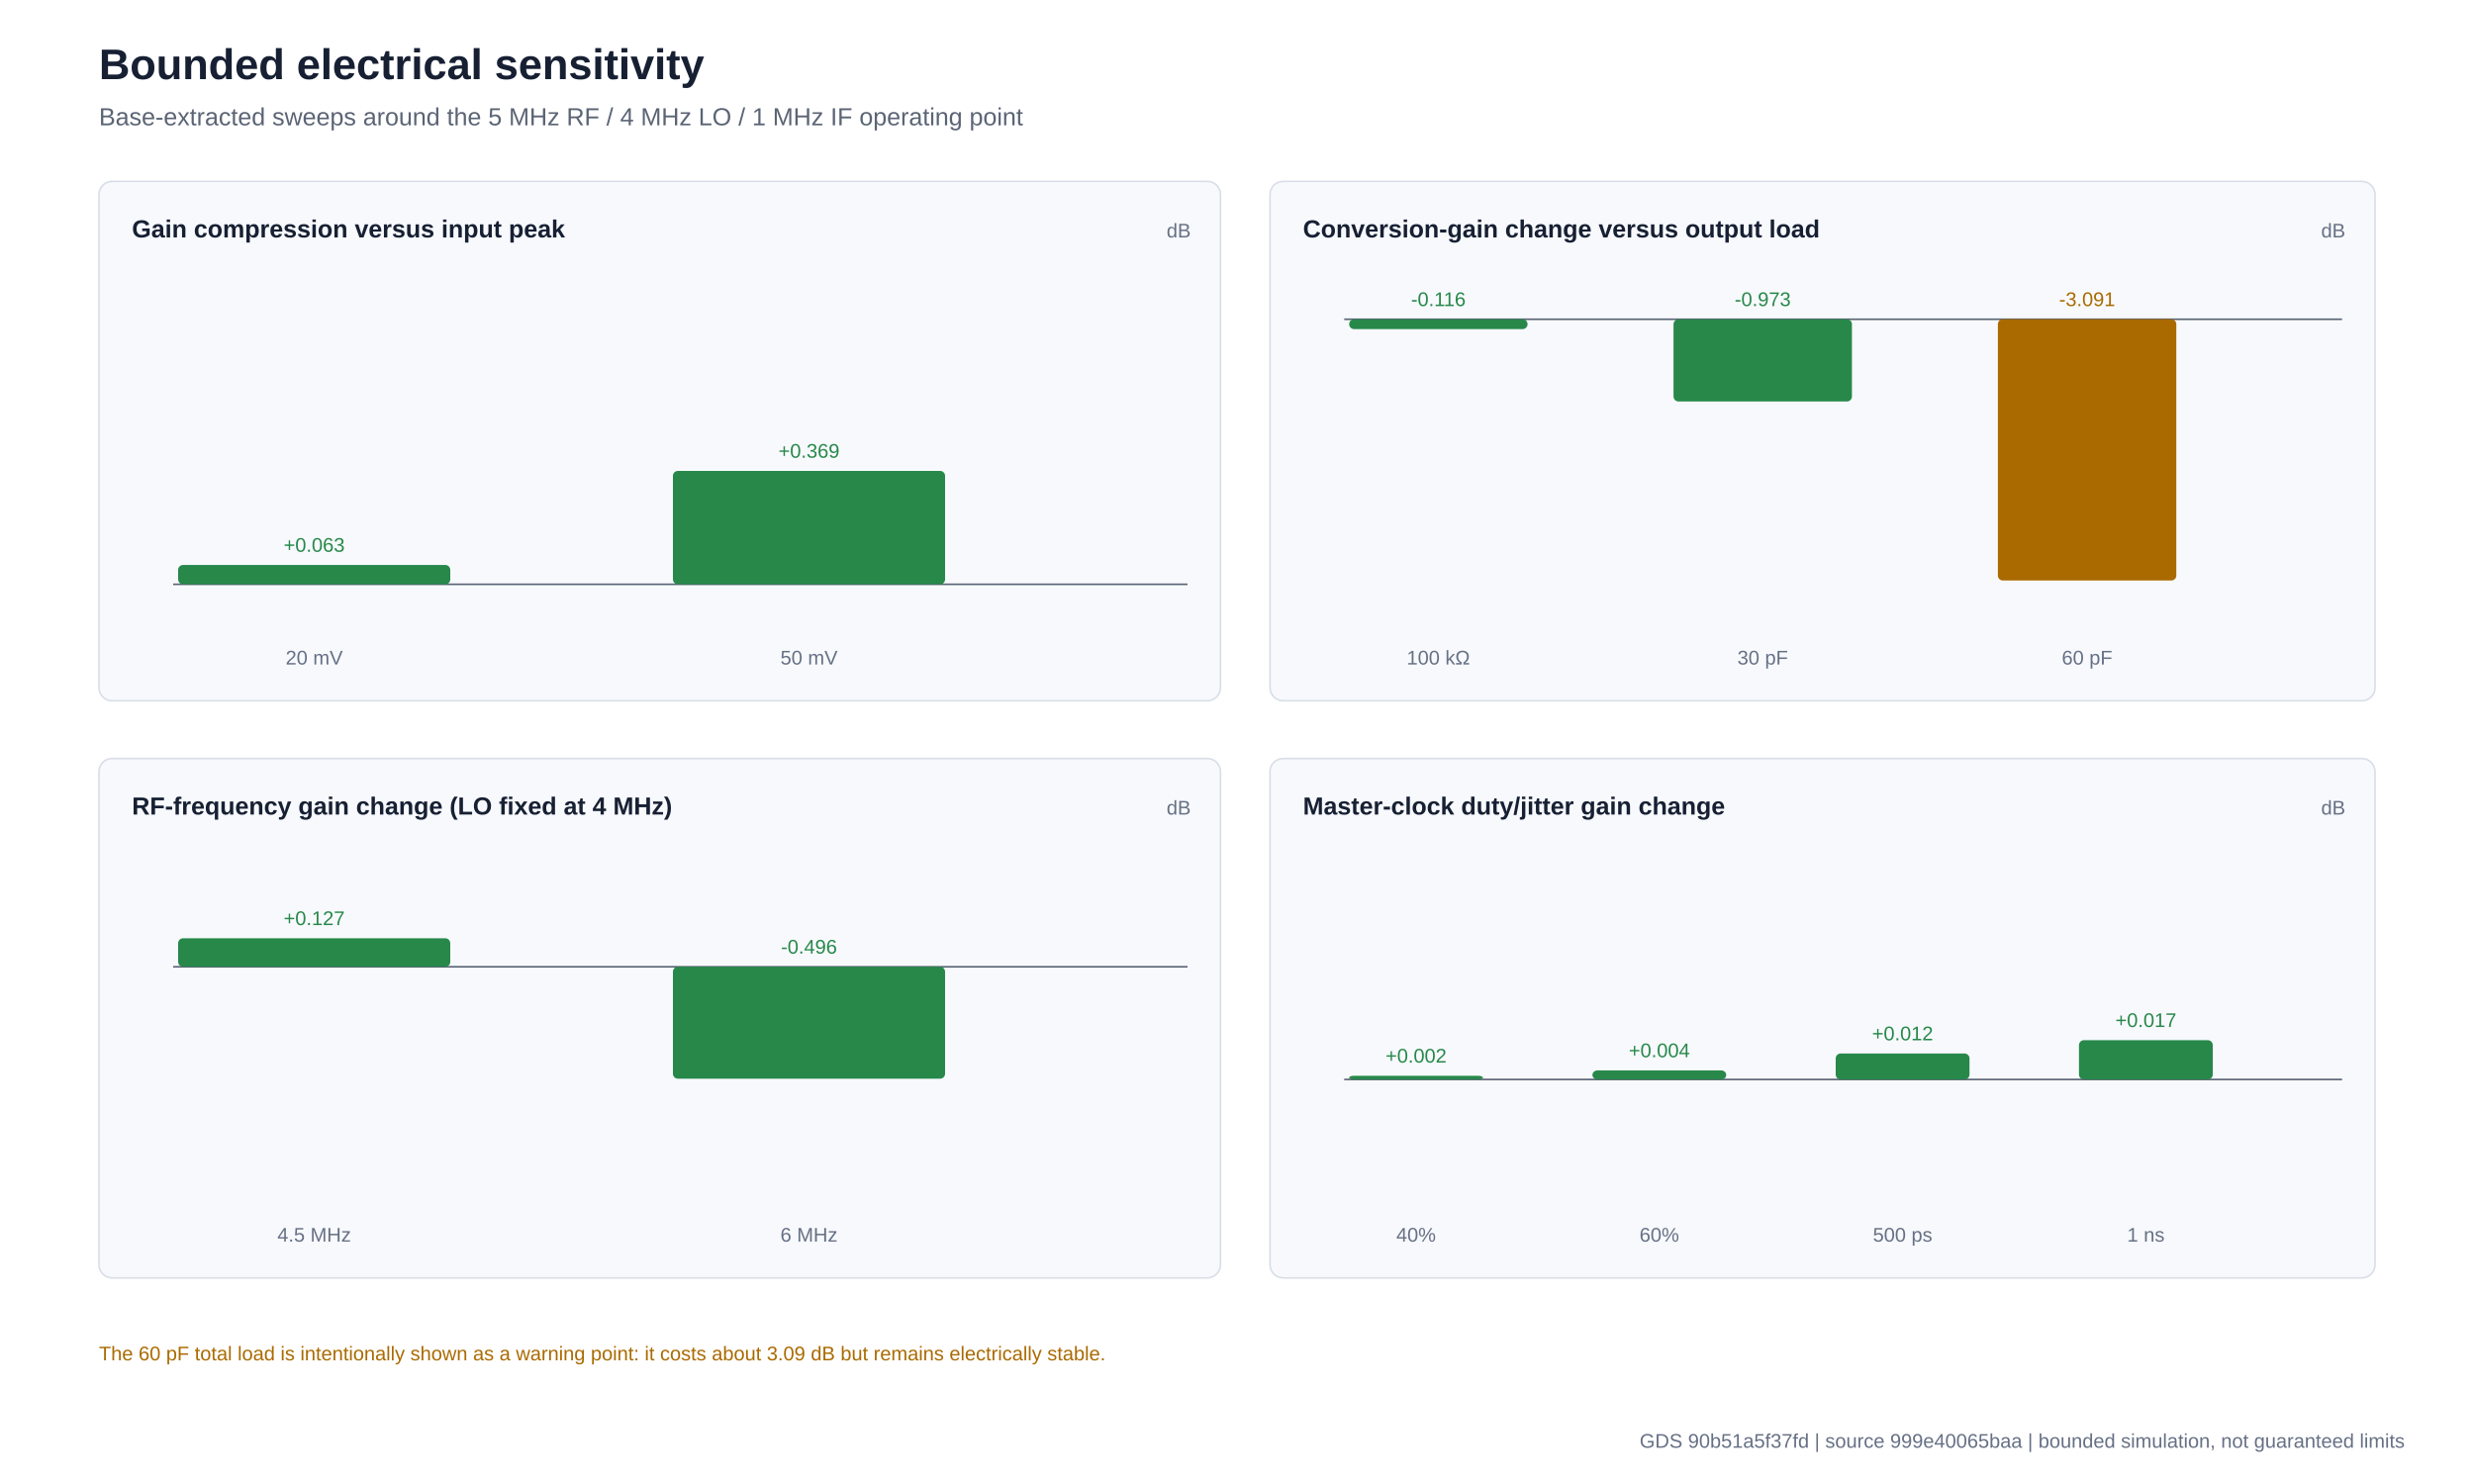
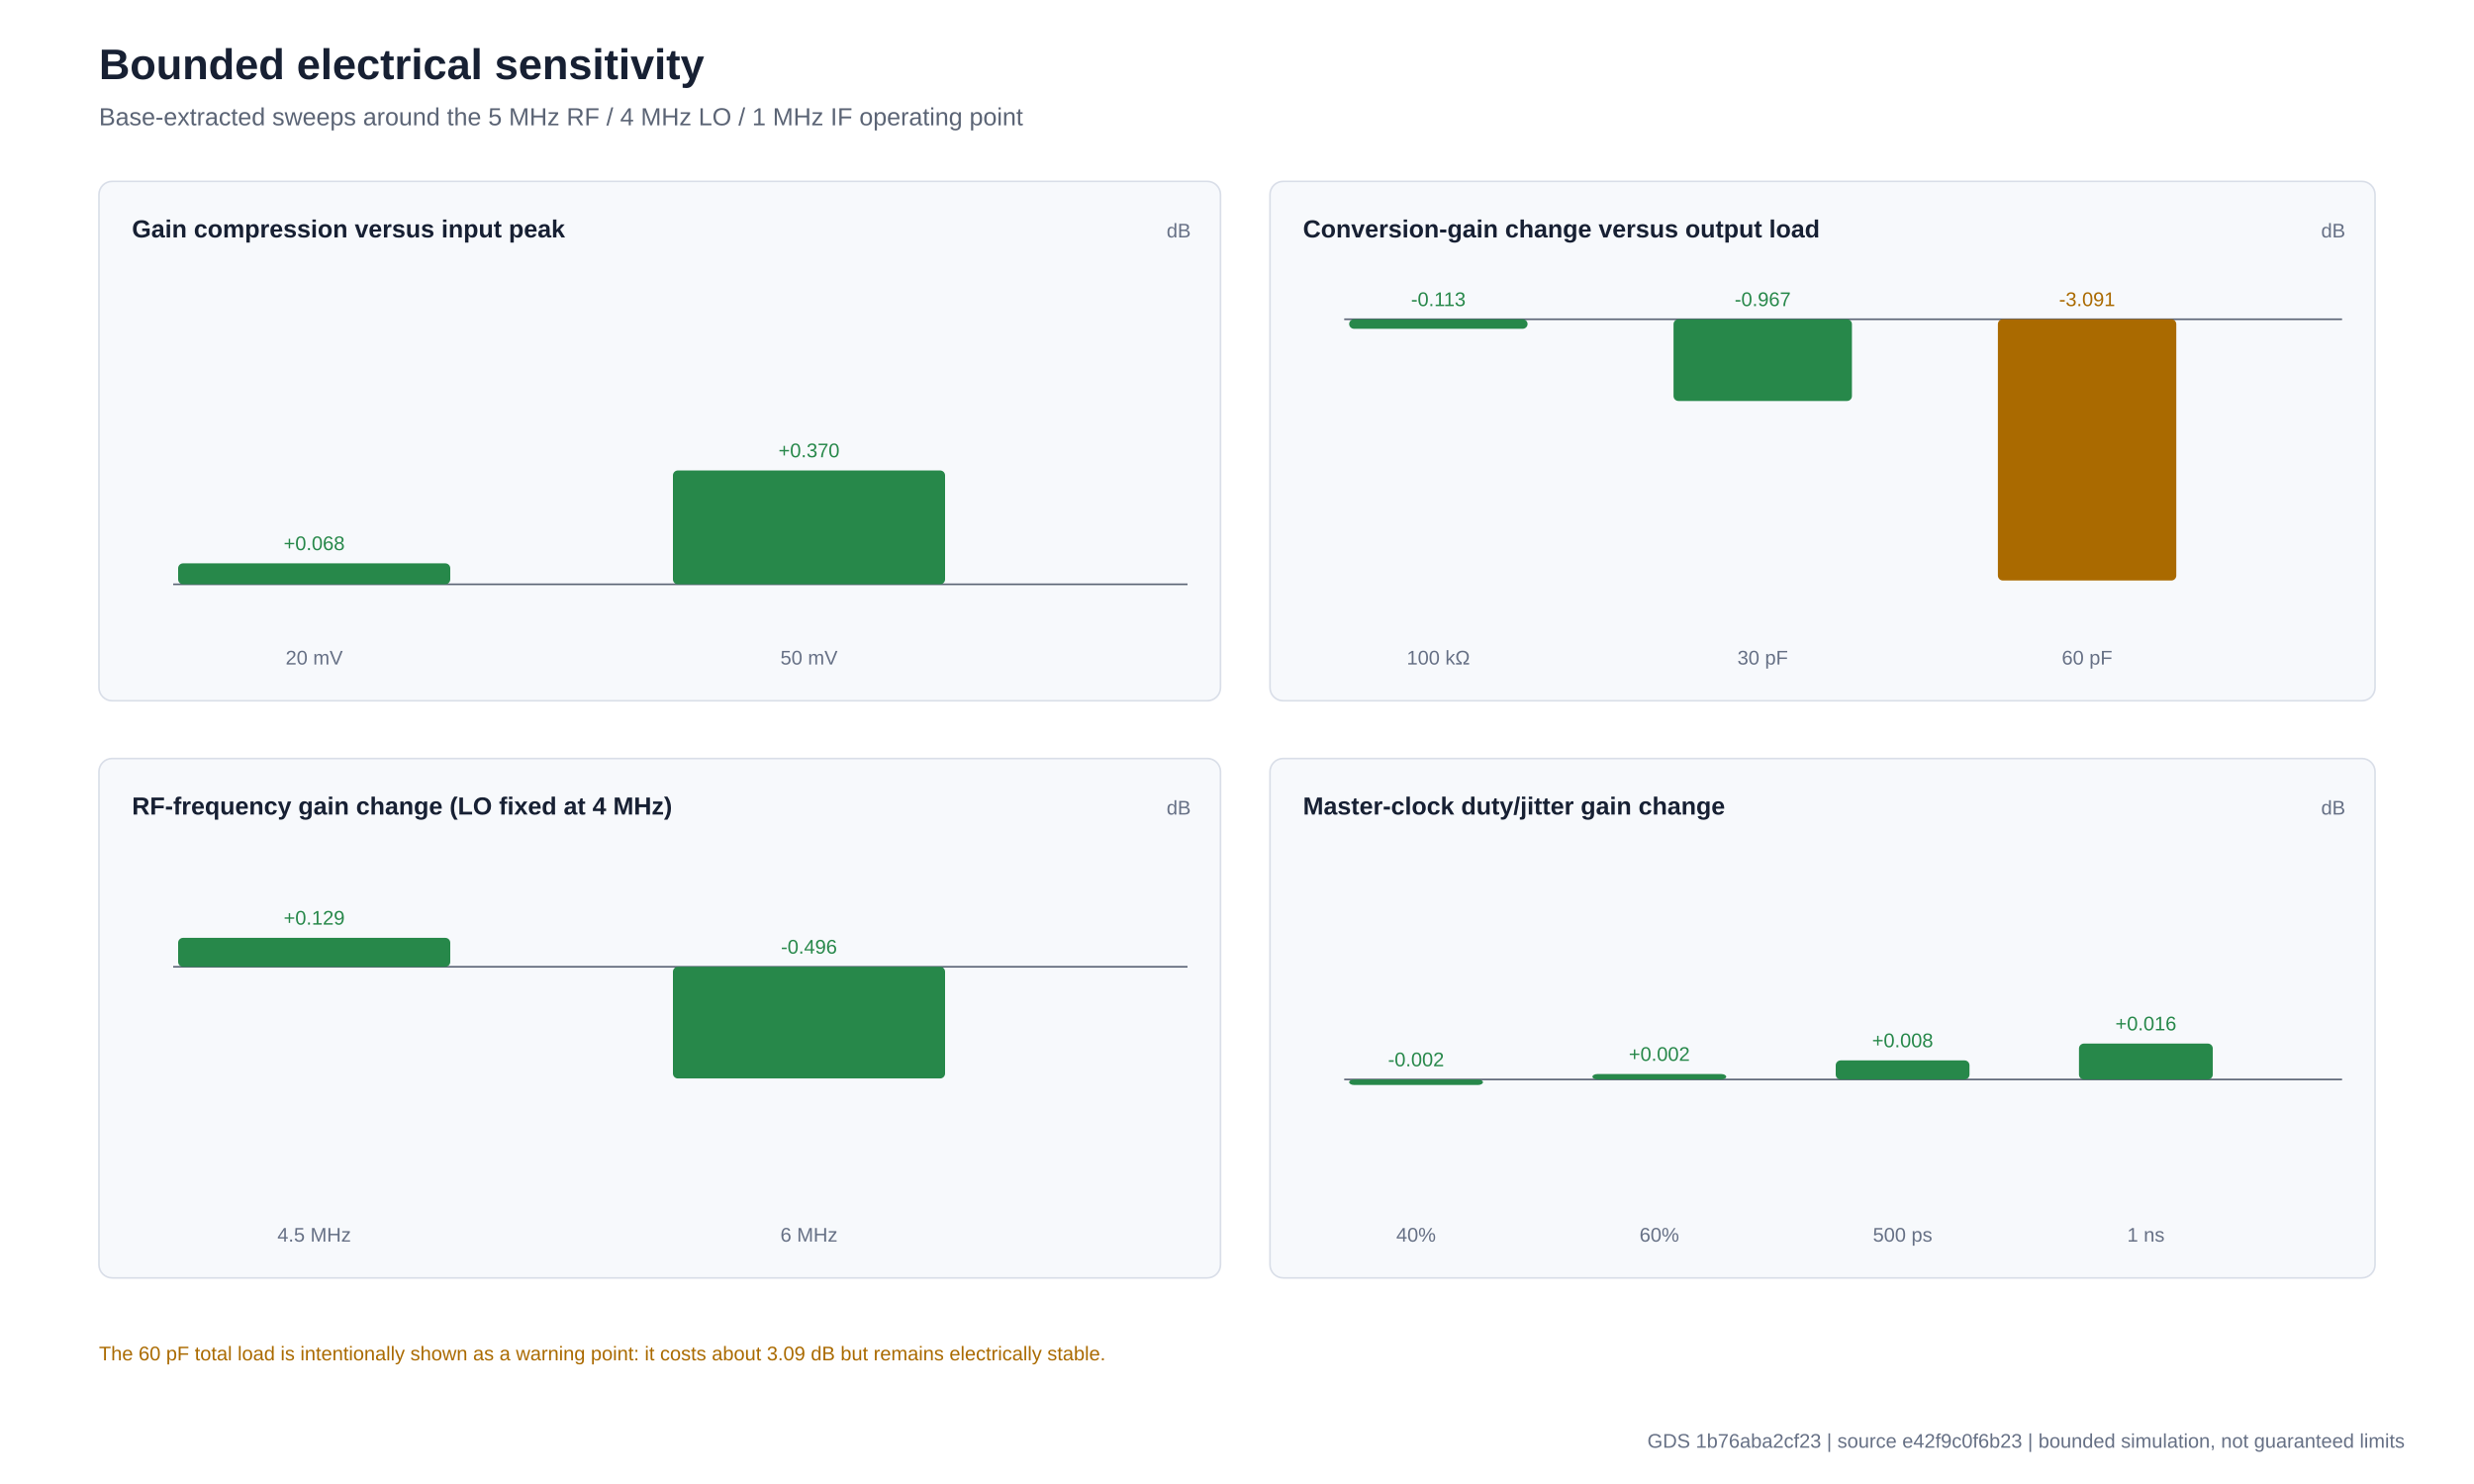
<svg xmlns="http://www.w3.org/2000/svg" width="1500" height="900" viewBox="0 0 1500 900" role="img" aria-labelledby="svg-title svg-desc">
  <style>text{font-family:-apple-system,BlinkMacSystemFont,Segoe UI,Arial,sans-serif;fill:#172033}.title{font-size:26px;font-weight:600}.subtitle{font-size:15px;fill:#5b6475}.axis{font-size:14px;fill:#5b6475}.tick{font-size:13px;fill:#667085}.value{font-size:14px;font-weight:600}.small{font-size:12px;fill:#667085}.cell{font-size:18px;font-weight:600}.cellsub{font-size:12px}.label{font-size:15px;font-weight:600}</style>
  <rect width="1500" height="900" fill="#ffffff" />
  <text x="60.00" y="48.00" text-anchor="start" class="title">Bounded electrical sensitivity</text>
  <text x="60.00" y="76.00" text-anchor="start" class="subtitle">Base-extracted sweeps around the 5 MHz RF / 4 MHz LO / 1 MHz IF operating point</text>
  <rect x="60.00" y="110.00" width="680.00" height="315.00" fill="#f7f9fc" stroke="#d9dee8" stroke-width="1" rx="8" opacity="1" />
  <text x="80.00" y="144.00" text-anchor="start" class="label">Gain compression versus input peak</text>
  <line x1="105.00" y1="354.36" x2="720.00" y2="354.36" stroke="#5b6475" stroke-width="1" opacity="1" />
-   <rect x="108.00" y="342.64" width="165.00" height="11.72" fill="#27884a" stroke="none" stroke-width="1" rx="3" opacity="1" />
-   <text x="190.50" y="334.64" text-anchor="middle" class="small" style="fill:#27884a">+0.063</text>
+   <rect x="108.00" y="341.65" width="165.00" height="12.71" fill="#27884a" stroke="none" stroke-width="1" rx="3" opacity="1" />
+   <text x="190.50" y="333.65" text-anchor="middle" class="small" style="fill:#27884a">+0.068</text>
  <text x="190.50" y="403.00" text-anchor="middle" class="small">20 mV</text>
-   <rect x="408.00" y="285.60" width="165.00" height="68.77" fill="#27884a" stroke="none" stroke-width="1" rx="3" opacity="1" />
-   <text x="490.50" y="277.60" text-anchor="middle" class="small" style="fill:#27884a">+0.369</text>
+   <rect x="408.00" y="285.32" width="165.00" height="69.04" fill="#27884a" stroke="none" stroke-width="1" rx="3" opacity="1" />
+   <text x="490.50" y="277.32" text-anchor="middle" class="small" style="fill:#27884a">+0.370</text>
  <text x="490.50" y="403.00" text-anchor="middle" class="small">50 mV</text>
  <text x="722.00" y="144.00" text-anchor="end" class="small">dB</text>
  <rect x="770.00" y="110.00" width="670.00" height="315.00" fill="#f7f9fc" stroke="#d9dee8" stroke-width="1" rx="8" opacity="1" />
  <text x="790.00" y="144.00" text-anchor="start" class="label">Conversion-gain change versus output load</text>
  <line x1="815.00" y1="193.62" x2="1420.00" y2="193.62" stroke="#5b6475" stroke-width="1" opacity="1" />
-   <rect x="818.00" y="193.62" width="108.17" height="5.97" fill="#27884a" stroke="none" stroke-width="1" rx="3" opacity="1" />
-   <text x="872.08" y="185.62" text-anchor="middle" class="small" style="fill:#27884a">-0.116</text>
+   <rect x="818.00" y="193.62" width="108.17" height="5.78" fill="#27884a" stroke="none" stroke-width="1" rx="3" opacity="1" />
+   <text x="872.08" y="185.62" text-anchor="middle" class="small" style="fill:#27884a">-0.113</text>
  <text x="872.08" y="403.00" text-anchor="middle" class="small">100 kΩ</text>
-   <rect x="1014.67" y="193.62" width="108.17" height="49.86" fill="#27884a" stroke="none" stroke-width="1" rx="3" opacity="1" />
-   <text x="1068.75" y="185.62" text-anchor="middle" class="small" style="fill:#27884a">-0.973</text>
+   <rect x="1014.67" y="193.62" width="108.17" height="49.56" fill="#27884a" stroke="none" stroke-width="1" rx="3" opacity="1" />
+   <text x="1068.75" y="185.62" text-anchor="middle" class="small" style="fill:#27884a">-0.967</text>
  <text x="1068.75" y="403.00" text-anchor="middle" class="small">30 pF</text>
-   <rect x="1211.33" y="193.62" width="108.17" height="158.44" fill="#aa6a00" stroke="none" stroke-width="1" rx="3" opacity="1" />
+   <rect x="1211.33" y="193.62" width="108.17" height="158.43" fill="#aa6a00" stroke="none" stroke-width="1" rx="3" opacity="1" />
  <text x="1265.42" y="185.62" text-anchor="middle" class="small" style="fill:#aa6a00">-3.091</text>
  <text x="1265.42" y="403.00" text-anchor="middle" class="small">60 pF</text>
  <text x="1422.00" y="144.00" text-anchor="end" class="small">dB</text>
  <rect x="60.00" y="460.00" width="680.00" height="315.00" fill="#f7f9fc" stroke="#d9dee8" stroke-width="1" rx="8" opacity="1" />
  <text x="80.00" y="494.00" text-anchor="start" class="label">RF-frequency gain change (LO fixed at 4 MHz)</text>
  <line x1="105.00" y1="586.33" x2="720.00" y2="586.33" stroke="#5b6475" stroke-width="1" opacity="1" />
-   <rect x="108.00" y="569.04" width="165.00" height="17.29" fill="#27884a" stroke="none" stroke-width="1" rx="3" opacity="1" />
-   <text x="190.50" y="561.04" text-anchor="middle" class="small" style="fill:#27884a">+0.127</text>
+   <rect x="108.00" y="568.77" width="165.00" height="17.57" fill="#27884a" stroke="none" stroke-width="1" rx="3" opacity="1" />
+   <text x="190.50" y="560.77" text-anchor="middle" class="small" style="fill:#27884a">+0.129</text>
  <text x="190.50" y="753.00" text-anchor="middle" class="small">4.5 MHz</text>
-   <rect x="408.00" y="586.33" width="165.00" height="67.85" fill="#27884a" stroke="none" stroke-width="1" rx="3" opacity="1" />
+   <rect x="408.00" y="586.33" width="165.00" height="67.72" fill="#27884a" stroke="none" stroke-width="1" rx="3" opacity="1" />
  <text x="490.50" y="578.33" text-anchor="middle" class="small" style="fill:#27884a">-0.496</text>
  <text x="490.50" y="753.00" text-anchor="middle" class="small">6 MHz</text>
  <text x="722.00" y="494.00" text-anchor="end" class="small">dB</text>
  <rect x="770.00" y="460.00" width="670.00" height="315.00" fill="#f7f9fc" stroke="#d9dee8" stroke-width="1" rx="8" opacity="1" />
  <text x="790.00" y="494.00" text-anchor="start" class="label">Master-clock duty/jitter gain change</text>
  <line x1="815.00" y1="654.67" x2="1420.00" y2="654.67" stroke="#5b6475" stroke-width="1" opacity="1" />
-   <rect x="818.00" y="652.42" width="81.12" height="2.25" fill="#27884a" stroke="none" stroke-width="1" rx="3" opacity="1" />
-   <text x="858.56" y="644.42" text-anchor="middle" class="small" style="fill:#27884a">+0.002</text>
+   <rect x="818.00" y="654.67" width="81.12" height="3.34" fill="#27884a" stroke="none" stroke-width="1" rx="3" opacity="1" />
+   <text x="858.56" y="646.67" text-anchor="middle" class="small" style="fill:#27884a">-0.002</text>
  <text x="858.56" y="753.00" text-anchor="middle" class="small">40%</text>
-   <rect x="965.50" y="649.18" width="81.12" height="5.49" fill="#27884a" stroke="none" stroke-width="1" rx="3" opacity="1" />
-   <text x="1006.06" y="641.18" text-anchor="middle" class="small" style="fill:#27884a">+0.004</text>
+   <rect x="965.50" y="651.37" width="81.12" height="3.29" fill="#27884a" stroke="none" stroke-width="1" rx="3" opacity="1" />
+   <text x="1006.06" y="643.37" text-anchor="middle" class="small" style="fill:#27884a">+0.002</text>
  <text x="1006.06" y="753.00" text-anchor="middle" class="small">60%</text>
-   <rect x="1113.00" y="638.91" width="81.12" height="15.76" fill="#27884a" stroke="none" stroke-width="1" rx="3" opacity="1" />
-   <text x="1153.56" y="630.91" text-anchor="middle" class="small" style="fill:#27884a">+0.012</text>
+   <rect x="1113.00" y="643.10" width="81.12" height="11.57" fill="#27884a" stroke="none" stroke-width="1" rx="3" opacity="1" />
+   <text x="1153.56" y="635.10" text-anchor="middle" class="small" style="fill:#27884a">+0.008</text>
  <text x="1153.56" y="753.00" text-anchor="middle" class="small">500 ps</text>
-   <rect x="1260.50" y="630.84" width="81.12" height="23.83" fill="#27884a" stroke="none" stroke-width="1" rx="3" opacity="1" />
-   <text x="1301.06" y="622.84" text-anchor="middle" class="small" style="fill:#27884a">+0.017</text>
+   <rect x="1260.50" y="632.89" width="81.12" height="21.78" fill="#27884a" stroke="none" stroke-width="1" rx="3" opacity="1" />
+   <text x="1301.06" y="624.89" text-anchor="middle" class="small" style="fill:#27884a">+0.016</text>
  <text x="1301.06" y="753.00" text-anchor="middle" class="small">1 ns</text>
  <text x="1422.00" y="494.00" text-anchor="end" class="small">dB</text>
  <text x="60.00" y="825.00" text-anchor="start" class="small" style="fill:#aa6a00">The 60 pF total load is intentionally shown as a warning point: it costs about 3.09 dB but remains electrically stable.</text>
-   <text x="1458.00" y="878.00" text-anchor="end" class="small">GDS 90b51a5f37fd | source 999e40065baa | bounded simulation, not guaranteed limits</text>
+   <text x="1458.00" y="878.00" text-anchor="end" class="small">GDS 1b76aba2cf23 | source e42f9c0f6b23 | bounded simulation, not guaranteed limits</text>
</svg>
